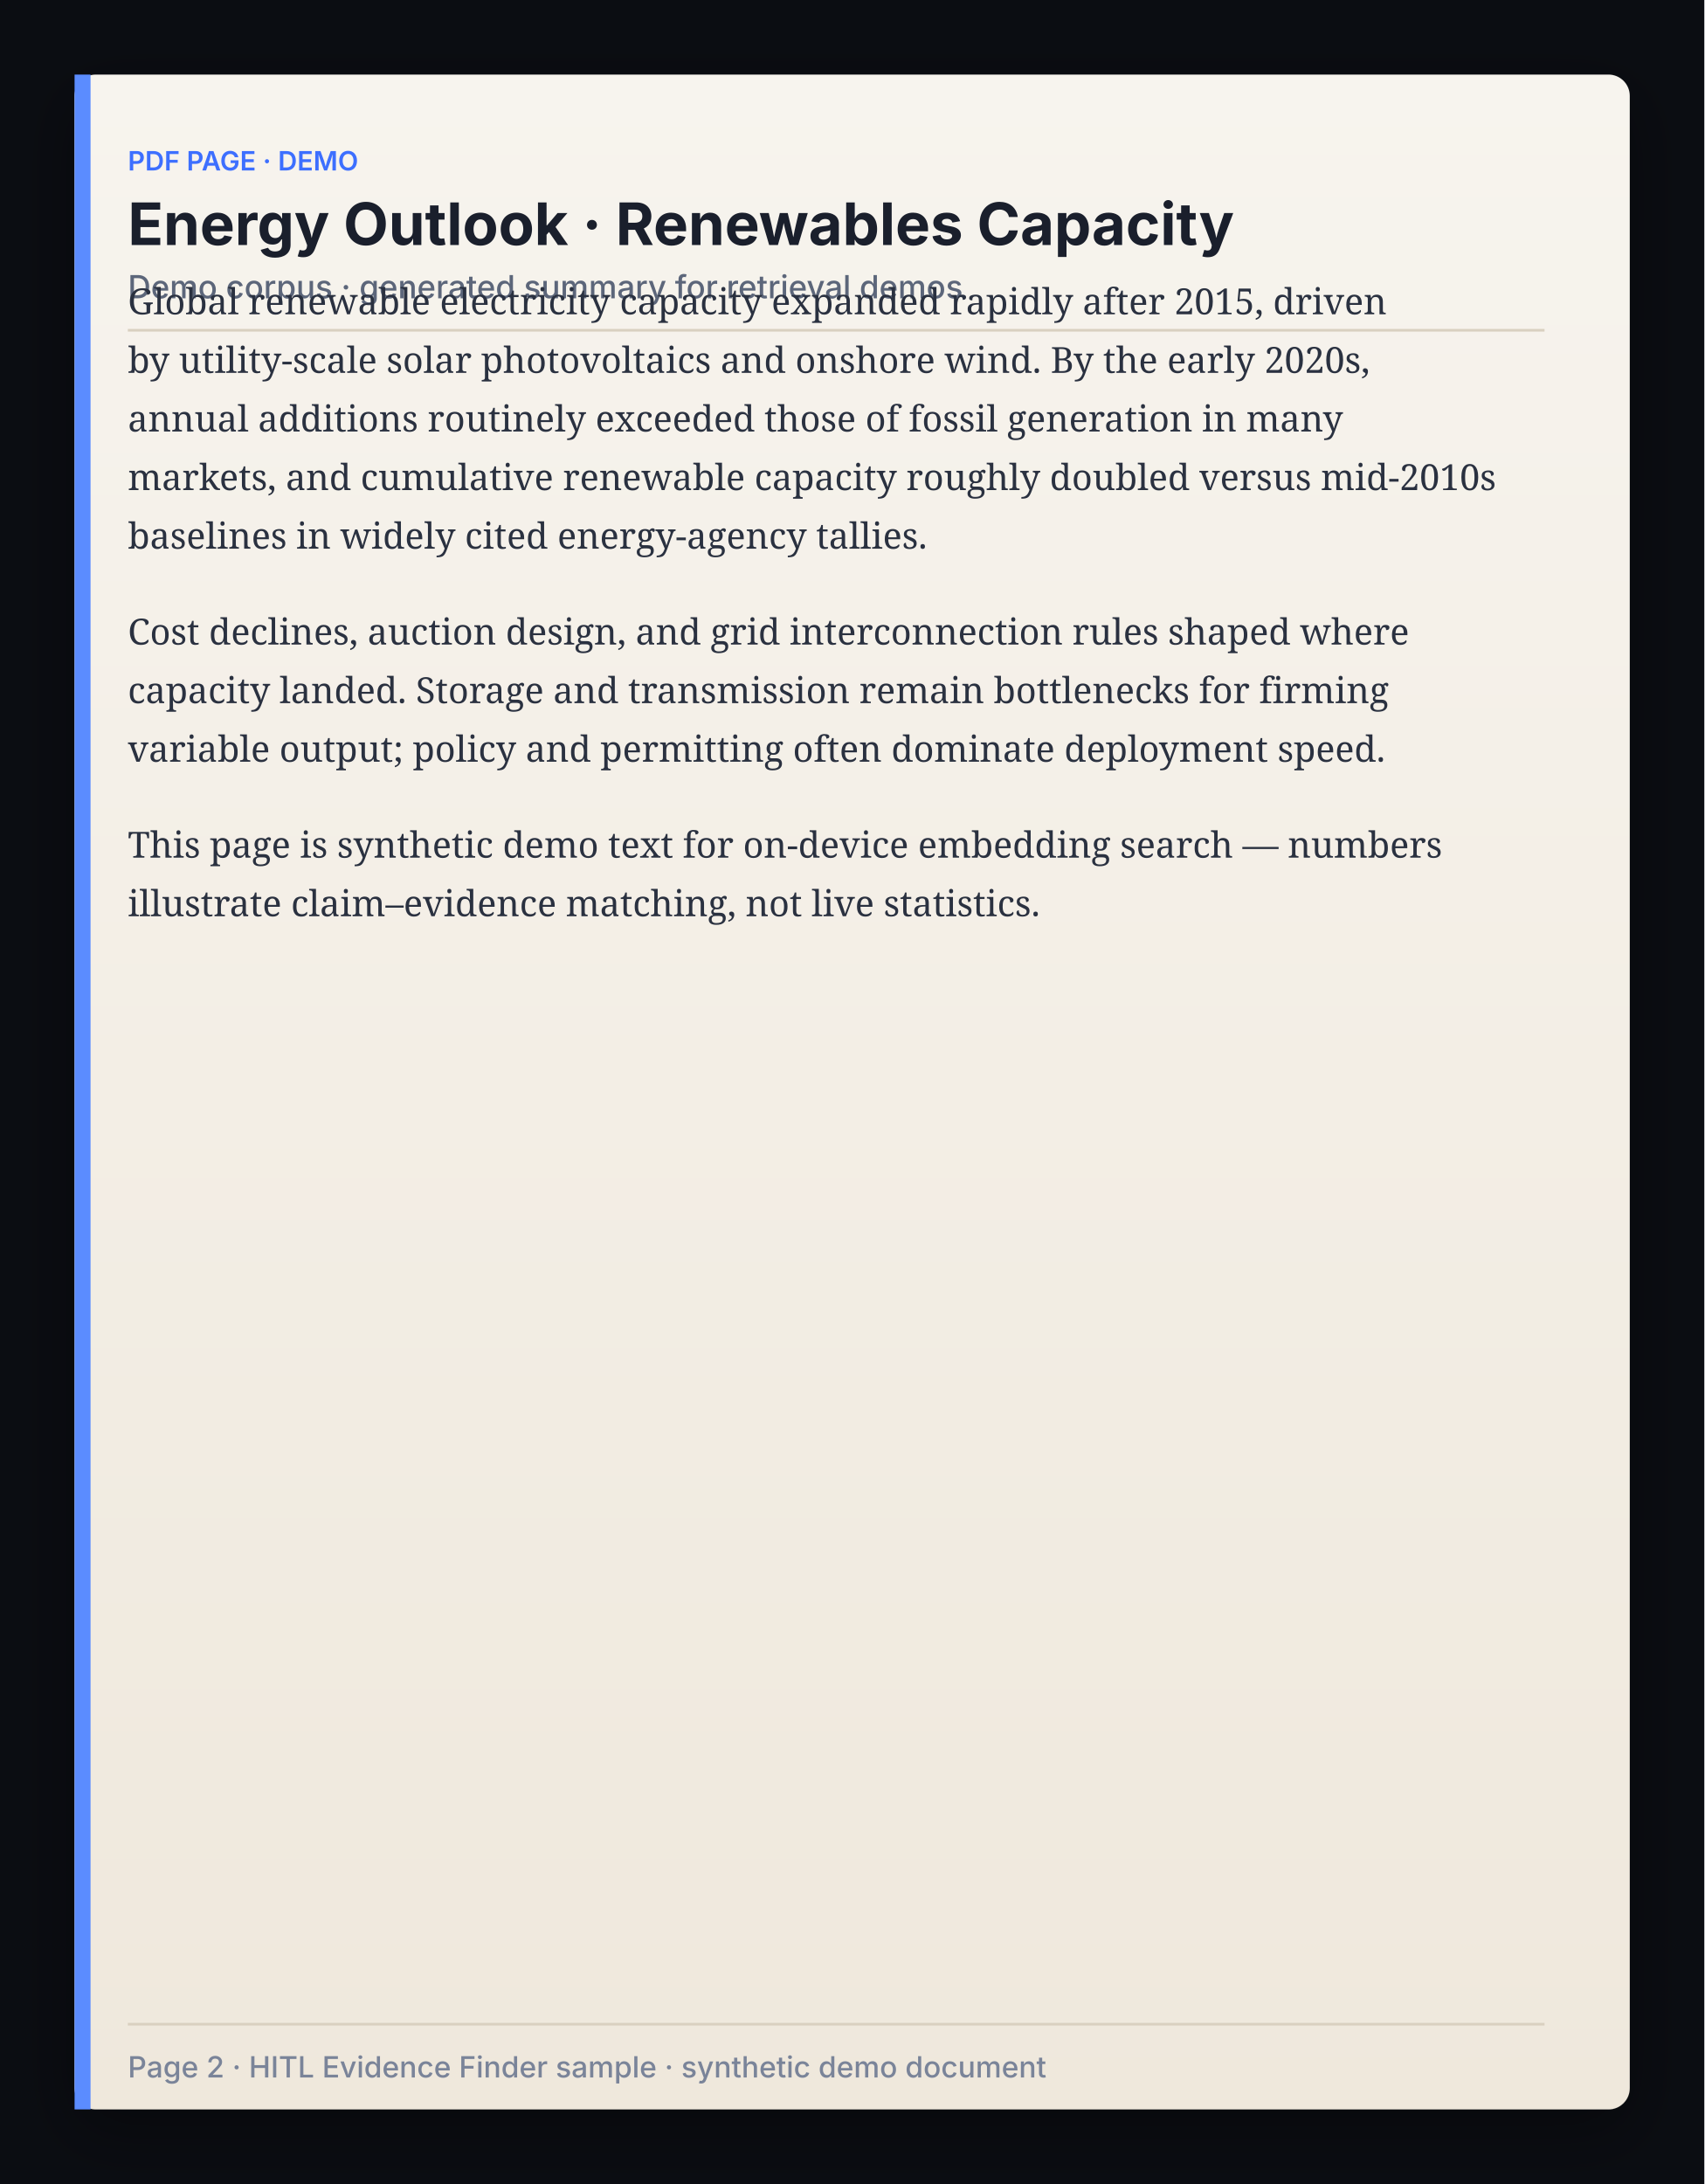
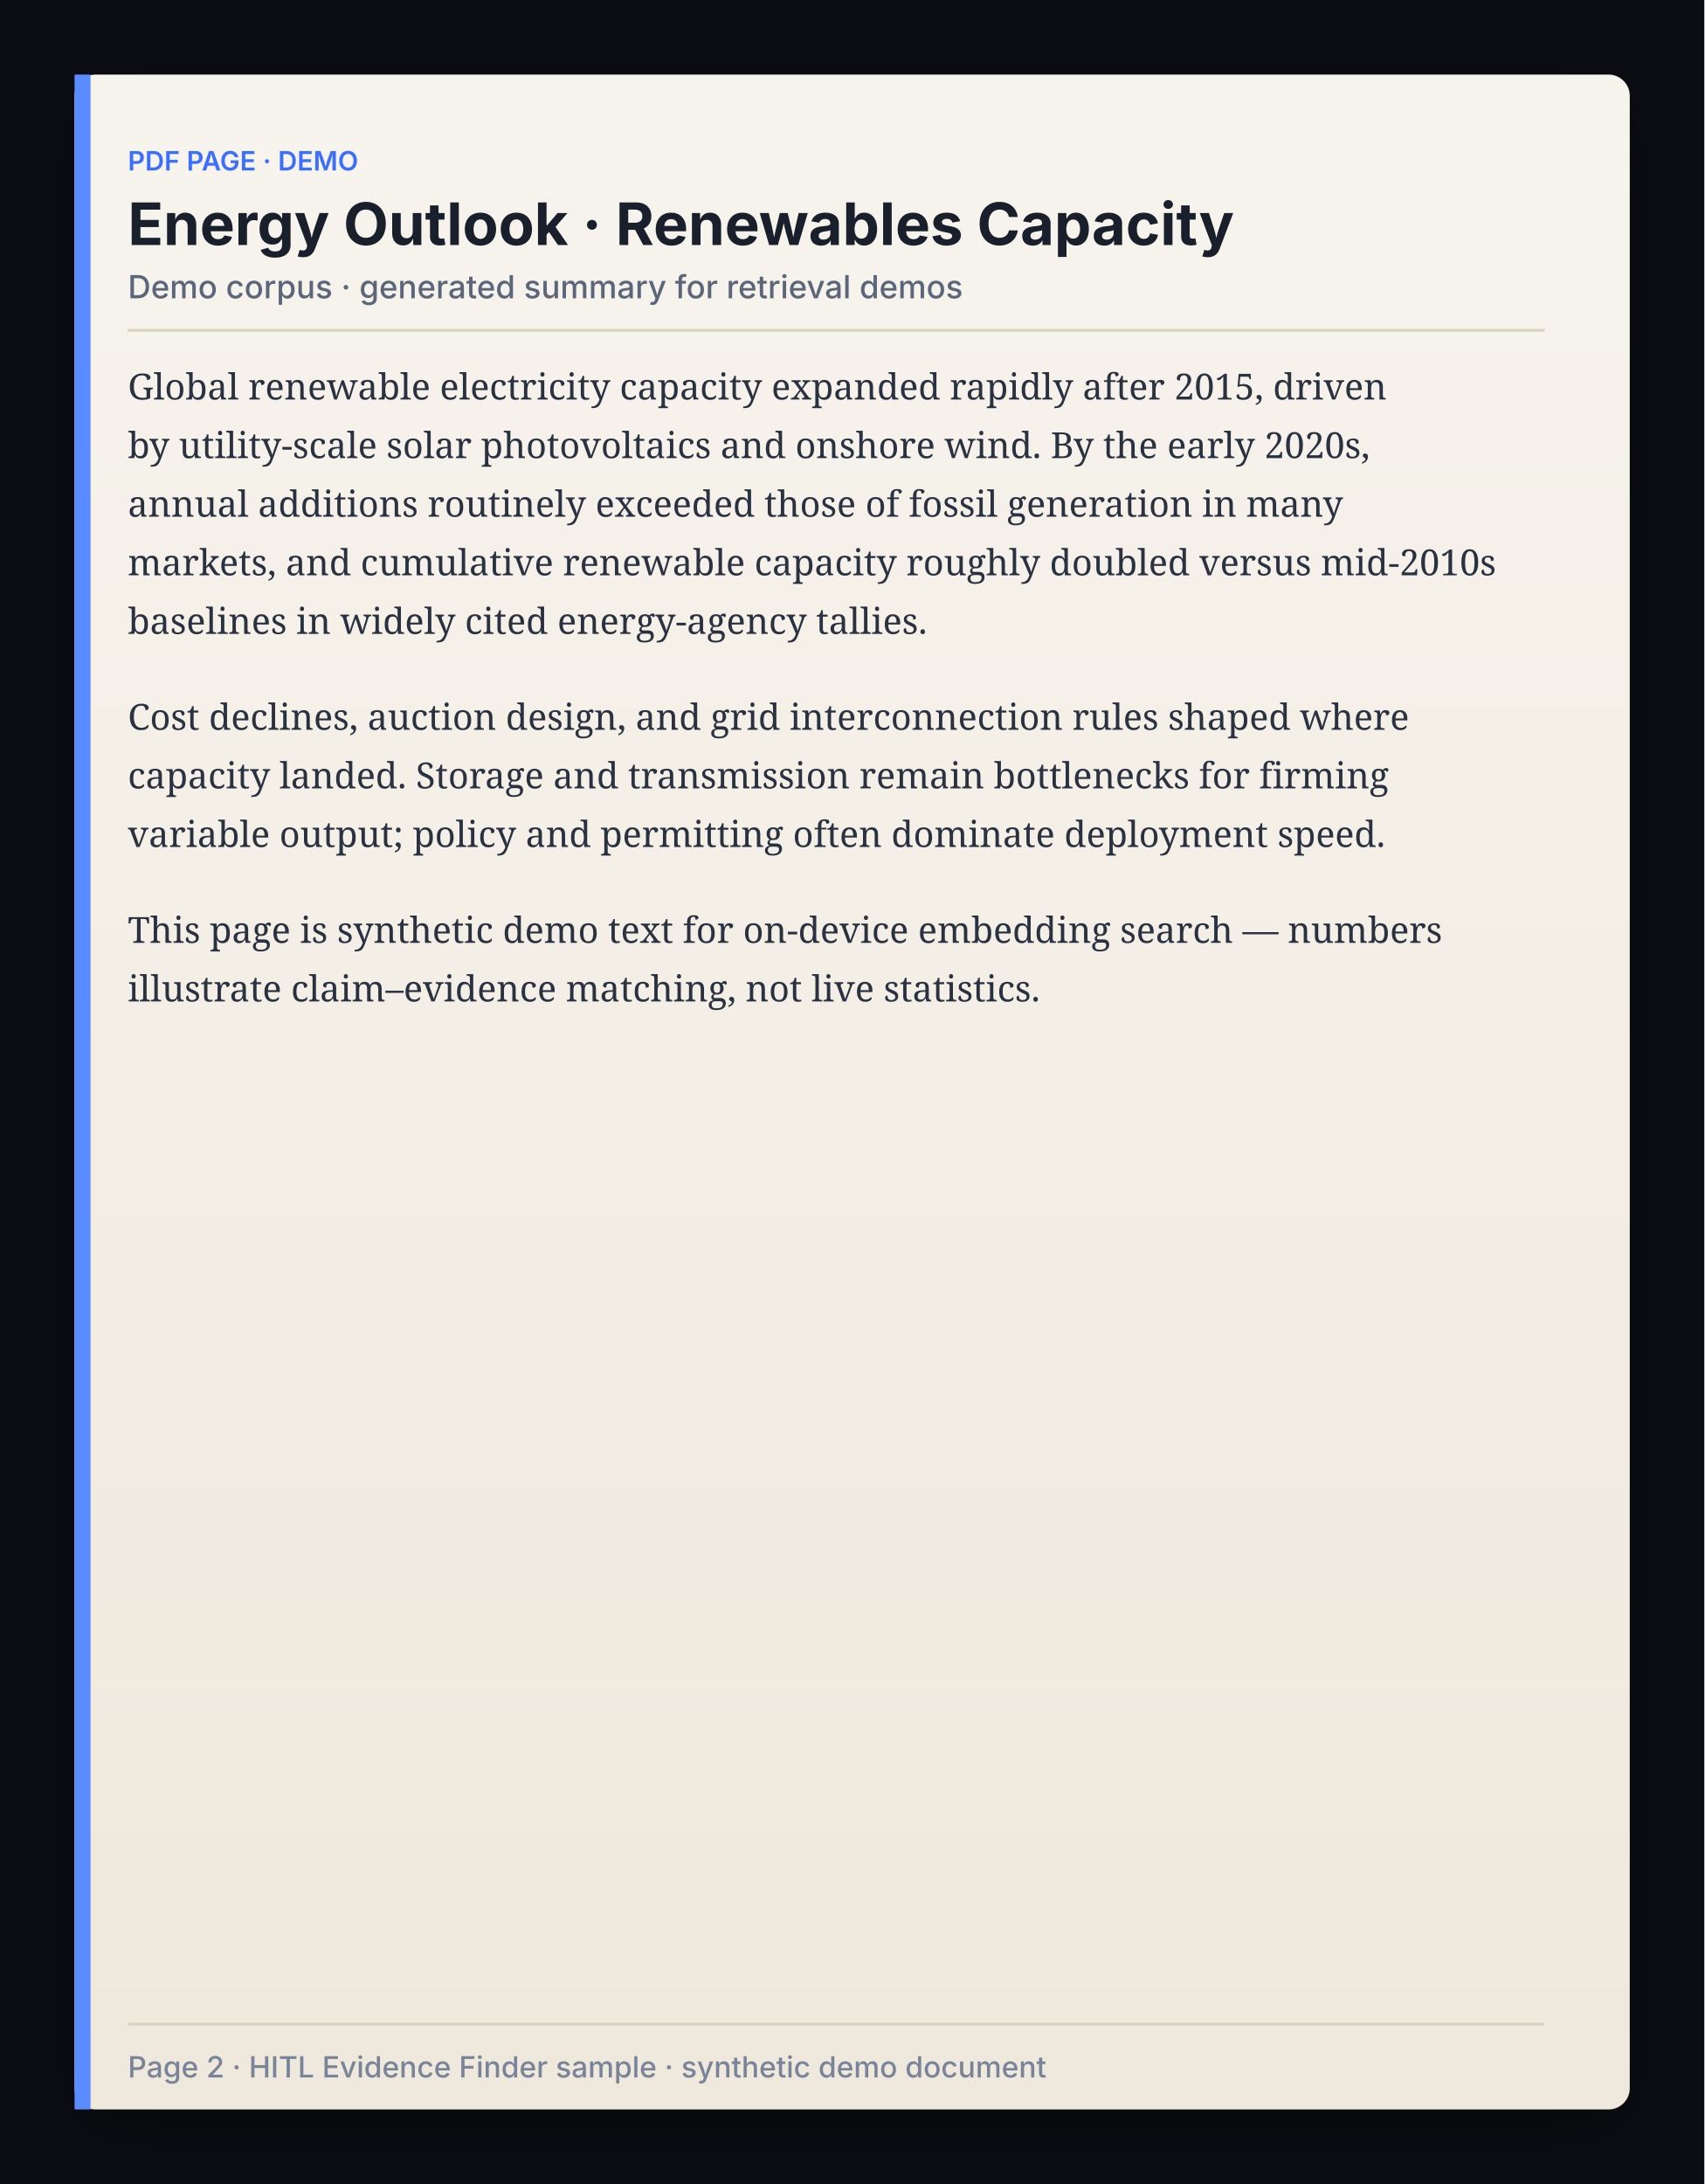
<svg xmlns="http://www.w3.org/2000/svg" width="640" height="820" viewBox="0 0 640 820">
  <defs>
    <linearGradient id="paper" x1="0" y1="0" x2="0" y2="1">
      <stop offset="0%" stop-color="#f7f4ee" />
      <stop offset="100%" stop-color="#efe8dc" />
    </linearGradient>
    <filter id="shadow" x="-5%" y="-5%" width="110%" height="110%">
      <feDropShadow dx="0" dy="8" stdDeviation="12" flood-color="#000" flood-opacity="0.35" />
    </filter>
    <style>
      .title { font: 700 22px Inter, ui-sans-serif, system-ui, sans-serif; fill: #1a1f2c; }
      .sub { font: 500 12px Inter, ui-sans-serif, system-ui, sans-serif; fill: #5c667a; }
      .body { font: 400 13.5px "IBM Plex Serif", Georgia, serif; fill: #2a3140; }
      .meta { font: 500 11px Inter, ui-sans-serif, system-ui, sans-serif; fill: #7a8499; }
      .badge { font: 600 10px Inter, ui-sans-serif, system-ui, sans-serif; fill: #3d6fff; }
    </style>
  </defs>
  <rect width="640" height="820" fill="#0b0d12" />
  <rect x="28" y="28" width="584" height="764" rx="8" fill="url(#paper)" filter="url(#shadow)" />
  <rect x="28" y="28" width="6" height="764" fill="#5b8cff" />
  <text x="48" y="64" class="badge">PDF PAGE · DEMO</text>
  <text x="48" y="92" class="title">Energy Outlook · Renewables Capacity</text>
  <text x="48" y="112" class="sub">Demo corpus · generated summary for retrieval demos</text>
  <line x1="48" y1="124" x2="580" y2="124" stroke="#d9d0c0" stroke-width="1" />
-   <text x="48" y="118" class="body">Global renewable electricity capacity expanded rapidly after 2015, driven</text>
-   <text x="48" y="140" class="body">by utility-scale solar photovoltaics and onshore wind. By the early 2020s,</text>
-   <text x="48" y="162" class="body">annual additions routinely exceeded those of fossil generation in many</text>
-   <text x="48" y="184" class="body">markets, and cumulative renewable capacity roughly doubled versus mid-2010s</text>
-   <text x="48" y="206" class="body">baselines in widely cited energy-agency tallies.</text>
-   <text x="48" y="242" class="body">Cost declines, auction design, and grid interconnection rules shaped where</text>
-   <text x="48" y="264" class="body">capacity landed. Storage and transmission remain bottlenecks for firming</text>
-   <text x="48" y="286" class="body">variable output; policy and permitting often dominate deployment speed.</text>
-   <text x="48" y="322" class="body">This page is synthetic demo text for on-device embedding search — numbers</text>
-   <text x="48" y="344" class="body">illustrate claim–evidence matching, not live statistics.</text>
+   <text x="48" y="150" class="body">Global renewable electricity capacity expanded rapidly after 2015, driven</text>
+   <text x="48" y="172" class="body">by utility-scale solar photovoltaics and onshore wind. By the early 2020s,</text>
+   <text x="48" y="194" class="body">annual additions routinely exceeded those of fossil generation in many</text>
+   <text x="48" y="216" class="body">markets, and cumulative renewable capacity roughly doubled versus mid-2010s</text>
+   <text x="48" y="238" class="body">baselines in widely cited energy-agency tallies.</text>
+   <text x="48" y="274" class="body">Cost declines, auction design, and grid interconnection rules shaped where</text>
+   <text x="48" y="296" class="body">capacity landed. Storage and transmission remain bottlenecks for firming</text>
+   <text x="48" y="318" class="body">variable output; policy and permitting often dominate deployment speed.</text>
+   <text x="48" y="354" class="body">This page is synthetic demo text for on-device embedding search — numbers</text>
+   <text x="48" y="376" class="body">illustrate claim–evidence matching, not live statistics.</text>
  <line x1="48" y1="760" x2="580" y2="760" stroke="#d9d0c0" stroke-width="1" />
  <text x="48" y="780" class="meta">Page 2 · HITL Evidence Finder sample · synthetic demo document</text>
</svg>
